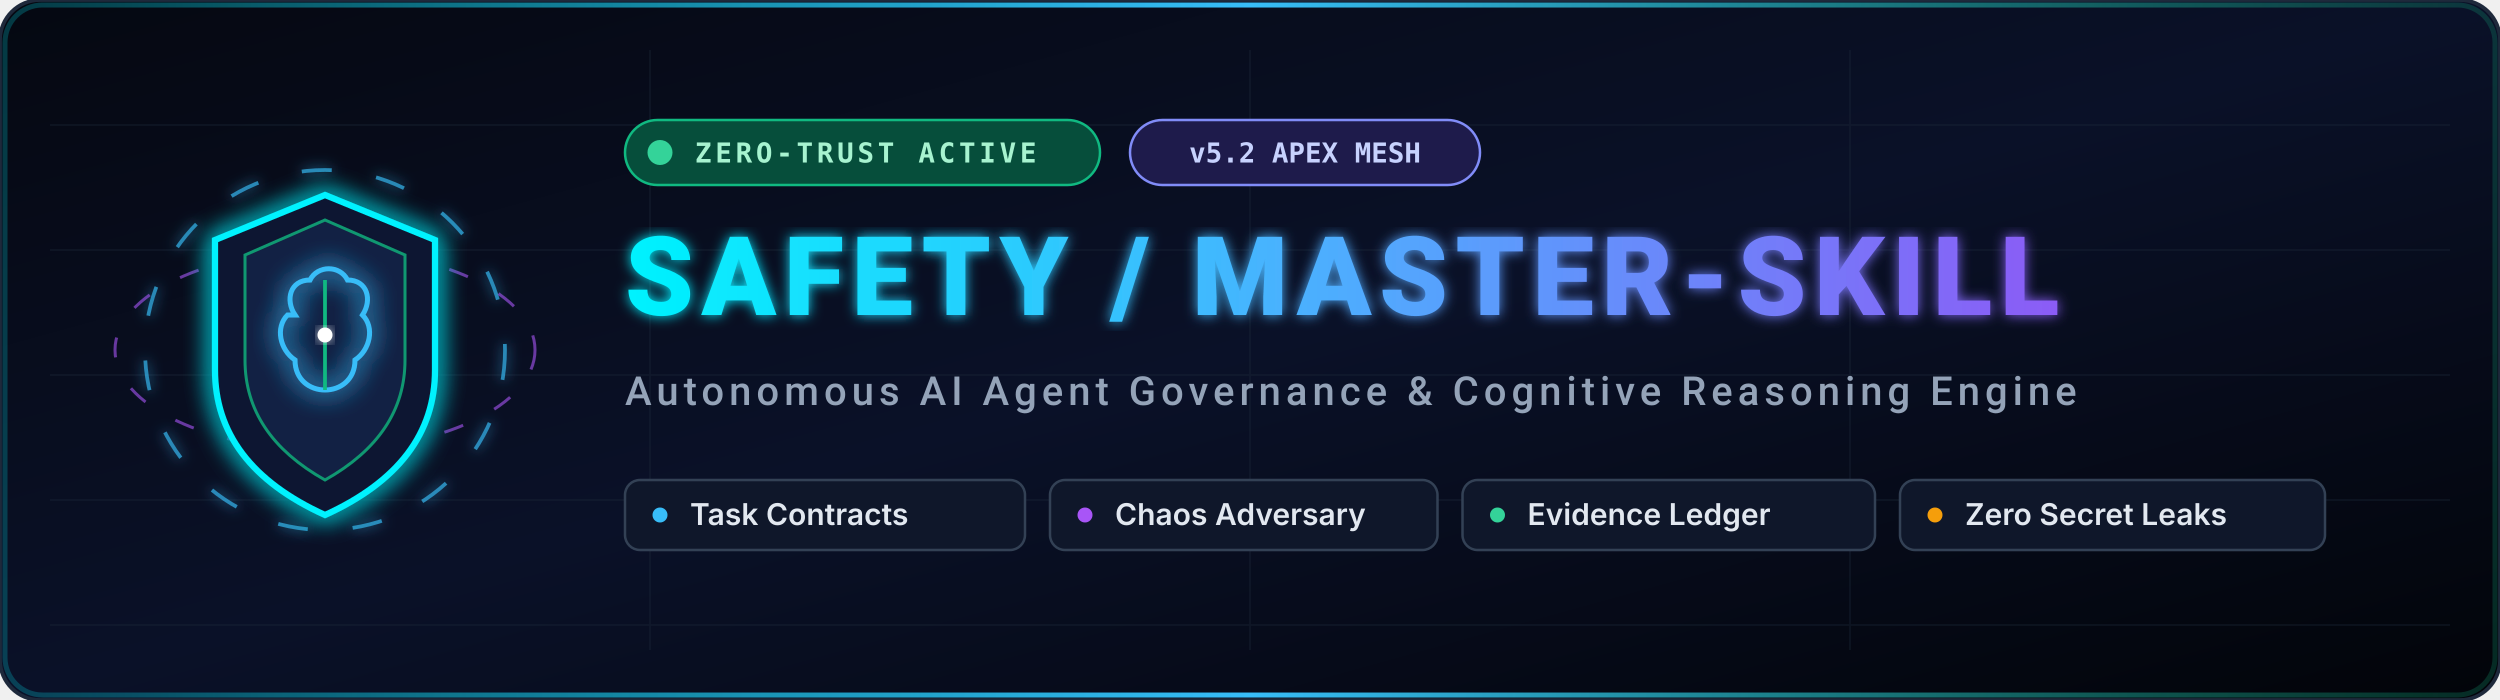
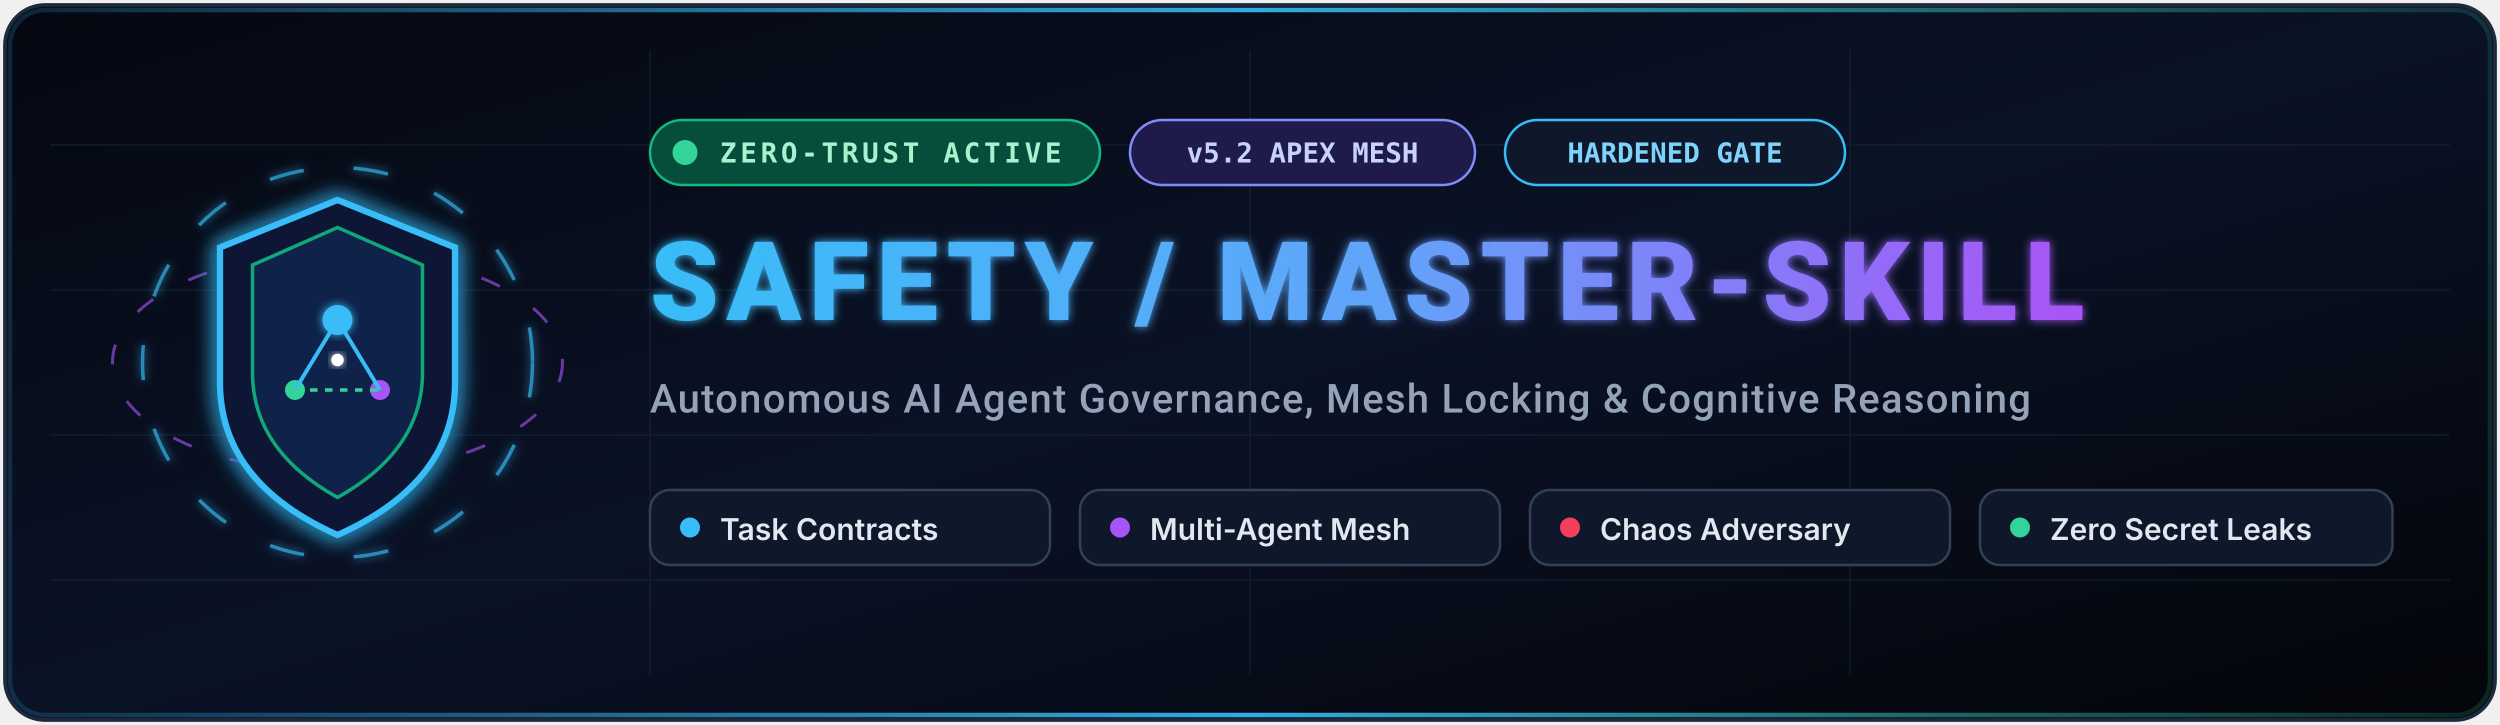
- <svg xmlns="http://www.w3.org/2000/svg" viewBox="0 0 1000 280" width="100%" height="auto">
+ <svg xmlns="http://www.w3.org/2000/svg" viewBox="0 0 1000 290" width="100%" height="auto">
  <defs>
-     <linearGradient id="headerBg" x1="0%" y1="0%" x2="100%" y2="100%">
+     <linearGradient id="headerBgDark" x1="0%" y1="0%" x2="100%" y2="100%">
      <stop offset="0%" stop-color="#050811" />
-       <stop offset="50%" stop-color="#0a1128" />
-       <stop offset="100%" stop-color="#020409" />
+       <stop offset="50%" stop-color="#0a1226" />
+       <stop offset="100%" stop-color="#030509" />
+     </linearGradient>
+     <linearGradient id="headerBgLight" x1="0%" y1="0%" x2="100%" y2="100%">
+       <stop offset="0%" stop-color="#ffffff" />
+       <stop offset="50%" stop-color="#f8fafc" />
+       <stop offset="100%" stop-color="#f1f5f9" />
    </linearGradient>
    <linearGradient id="textAnimGrad" x1="0%" y1="0%" x2="200%" y2="0%">
-       <stop offset="0%" stop-color="#00f2fe" />
-       <stop offset="25%" stop-color="#4facfe" />
-       <stop offset="50%" stop-color="#8b5cf6" />
-       <stop offset="75%" stop-color="#10b981" />
-       <stop offset="100%" stop-color="#00f2fe" />
-       <animate attributeName="x1" from="0%" to="-100%" dur="6s" repeatCount="indefinite" />
-       <animate attributeName="x2" from="200%" to="100%" dur="6s" repeatCount="indefinite" />
+       <stop offset="0%" stop-color="#38bdf8" />
+       <stop offset="25%" stop-color="#60a5fa" />
+       <stop offset="50%" stop-color="#a855f7" />
+       <stop offset="75%" stop-color="#34d399" />
+       <stop offset="100%" stop-color="#38bdf8" />
+       <animate attributeName="x1" from="0%" to="-100%" dur="8s" repeatCount="indefinite" />
+       <animate attributeName="x2" from="200%" to="100%" dur="8s" repeatCount="indefinite" />
    </linearGradient>
    <linearGradient id="borderLaser" x1="0%" y1="0%" x2="100%" y2="0%">
-       <stop offset="0%" stop-color="#00f2fe" stop-opacity="0.2" />
-       <stop offset="50%" stop-color="#38bdf8" stop-opacity="1" />
-       <stop offset="100%" stop-color="#10b981" stop-opacity="0.2" />
-       <animate attributeName="x1" from="-100%" to="100%" dur="4s" repeatCount="indefinite" />
-       <animate attributeName="x2" from="0%" to="200%" dur="4s" repeatCount="indefinite" />
+       <stop offset="0%" stop-color="#38bdf8" stop-opacity="0.15" />
+       <stop offset="50%" stop-color="#38bdf8" stop-opacity="0.9" />
+       <stop offset="100%" stop-color="#34d399" stop-opacity="0.15" />
+       <animate attributeName="x1" from="-100%" to="100%" dur="6s" repeatCount="indefinite" />
+       <animate attributeName="x2" from="0%" to="200%" dur="6s" repeatCount="indefinite" />
    </linearGradient>
    <filter id="neonGlow" x="-30%" y="-30%" width="160%" height="160%">
-       <feGaussianBlur stdDeviation="5" result="blur" />
+       <feGaussianBlur stdDeviation="4" result="blur" />
      <feMerge>
        <feMergeNode in="blur" />
        <feMergeNode in="blur" />
        <feMergeNode in="SourceGraphic" />
      </feMerge>
    </filter>
-     <filter id="softGlow">
-       <feGaussianBlur stdDeviation="2.5" result="blur" />
+     <filter id="softGlow" x="-20%" y="-20%" width="140%" height="140%">
+       <feGaussianBlur stdDeviation="2" result="blur" />
      <feMerge>
        <feMergeNode in="blur" />
        <feMergeNode in="SourceGraphic" />
      </feMerge>
    </filter>
  </defs>
  <style>
+     /* Mature Harmonic Animations */
    @keyframes pulseRing {
-       0% { transform: scale(0.95); opacity: 0.4; }
-       50% { transform: scale(1.05); opacity: 0.9; }
-       100% { transform: scale(0.95); opacity: 0.4; }
+       0%, 100% { transform: scale(0.97); opacity: 0.7; }
+       50% { transform: scale(1.03); opacity: 1; filter: drop-shadow(0 0 10px rgba(56, 189, 248, 0.6)); }
    }
    @keyframes spinOrbit {
      0% { transform: rotate(0deg); }
      100% { transform: rotate(360deg); }
    }
    @keyframes counterSpin {
      0% { transform: rotate(360deg); }
      100% { transform: rotate(0deg); }
    }
    @keyframes beaconBlink {
-       0%, 100% { opacity: 0.3; }
-       50% { opacity: 1; filter: drop-shadow(0 0 8px #10b981); }
+       0%, 100% { opacity: 0.4; }
+       50% { opacity: 1; filter: drop-shadow(0 0 6px #10b981); }
    }
    @keyframes scanLineSweep {
-       0% { transform: translateY(-50px); opacity: 0; }
-       50% { opacity: 0.8; }
-       100% { transform: translateY(280px); opacity: 0; }
+       0% { transform: translateY(-30px); opacity: 0; }
+       20% { opacity: 0.6; }
+       80% { opacity: 0.6; }
+       100% { transform: translateY(290px); opacity: 0; }
    }
-     .orbit-1 { transform-origin: 120px 140px; animation: spinOrbit 12s linear infinite; }
-     .orbit-2 { transform-origin: 120px 140px; animation: counterSpin 8s linear infinite; }
-     .shield-pulse { transform-origin: 120px 140px; animation: pulseRing 3.5s ease-in-out infinite; }
-     .status-beacon { animation: beaconBlink 1.8s ease-in-out infinite; }
-     .scan-laser { animation: scanLineSweep 5s ease-in-out infinite; }
-     .title-sub { font-family: -apple-system, BlinkMacSystemFont, 'Segoe UI', Roboto, sans-serif; font-weight: 500; fill: #94a3b8; letter-spacing: 2px; }
+ 
+     .orbit-1 { transform-origin: 125px 145px; animation: spinOrbit 18s linear infinite; }
+     .orbit-2 { transform-origin: 125px 145px; animation: counterSpin 14s linear infinite; }
+     .shield-pulse { transform-origin: 125px 145px; animation: pulseRing 4.5s ease-in-out infinite; }
+     .status-beacon { animation: beaconBlink 2.2s ease-in-out infinite; }
+     .scan-laser { animation: scanLineSweep 6s ease-in-out infinite; }
+ 
+     /* Default (Dark Mode) Styles */
+     .theme-base { fill: url(#headerBgDark); stroke: #1e293b; }
+     .theme-grid-line { stroke: #1e293b; opacity: 0.4; }
+     .theme-sub { fill: #94a3b8; }
+     .theme-chip-bg { fill: #0f172a; stroke: #334155; }
+     .theme-chip-text { fill: #e2e8f0; }
+     .theme-shield-outer { fill: #0c1836; stroke: #38bdf8; }
+     .theme-shield-inner { fill: #0f244c; stroke: #10b981; }
+ 
+     /* System Theme Adaptation: Light Mode */
+     @media (prefers-color-scheme: light) {
+       .theme-base { fill: url(#headerBgLight); stroke: #cbd5e1; }
+       .theme-grid-line { stroke: #e2e8f0; opacity: 0.9; }
+       .theme-sub { fill: #475569; }
+       .theme-chip-bg { fill: #ffffff; stroke: #cbd5e1; }
+       .theme-chip-text { fill: #1e293b; }
+       .theme-shield-outer { fill: #e0f2fe; stroke: #0284c7; }
+       .theme-shield-inner { fill: #f0fdf4; stroke: #059669; }
+     }
  </style>
-   <rect x="0" y="0" width="1000" height="280" rx="16" fill="url(#headerBg)" stroke="#1e293b" stroke-width="1.5" />
-   <rect x="2" y="2" width="996" height="276" rx="15" fill="none" stroke="url(#borderLaser)" stroke-width="2" />
-   <g stroke="#1e293b" stroke-width="0.7" opacity="0.35">
-     <line x1="20" y1="50" x2="980" y2="50" />
-     <line x1="20" y1="100" x2="980" y2="100" />
-     <line x1="20" y1="150" x2="980" y2="150" />
-     <line x1="20" y1="200" x2="980" y2="200" />
-     <line x1="20" y1="250" x2="980" y2="250" />
-     <line x1="260" y1="20" x2="260" y2="260" />
-     <line x1="500" y1="20" x2="500" y2="260" />
-     <line x1="740" y1="20" x2="740" y2="260" />
+   <rect x="2" y="2" width="996" height="286" rx="16" class="theme-base" stroke-width="1.5" />
+   <rect x="4" y="4" width="992" height="282" rx="14" fill="none" stroke="url(#borderLaser)" stroke-width="1.8" />
+   <g stroke-width="0.75" class="theme-grid-line">
+     <line x1="20" y1="58" x2="980" y2="58" />
+     <line x1="20" y1="116" x2="980" y2="116" />
+     <line x1="20" y1="174" x2="980" y2="174" />
+     <line x1="20" y1="232" x2="980" y2="232" />
+     <line x1="260" y1="20" x2="260" y2="270" />
+     <line x1="500" y1="20" x2="500" y2="270" />
+     <line x1="740" y1="20" x2="740" y2="270" />
  </g>
-   <line x1="30" y1="0" x2="970" y2="0" stroke="#00f2fe" stroke-width="1.5" opacity="0.4" class="scan-laser" filter="url(#softGlow)" />
+   <line x1="30" y1="0" x2="970" y2="0" stroke="#38bdf8" stroke-width="1.5" opacity="0.35" class="scan-laser" filter="url(#softGlow)" />
  <g transform="translate(10, 0)">
-     <ellipse cx="120" cy="140" rx="72" ry="72" fill="none" stroke="#38bdf8" stroke-width="1.5" stroke-dasharray="12 18" class="orbit-1" opacity="0.7" filter="url(#softGlow)" />
-     <ellipse cx="120" cy="140" rx="84" ry="40" fill="none" stroke="#a855f7" stroke-width="1.2" stroke-dasharray="8 14" class="orbit-2" opacity="0.6" />
+     <ellipse cx="125" cy="145" rx="78" ry="78" fill="none" stroke="#38bdf8" stroke-width="1.4" stroke-dasharray="14 20" class="orbit-1" opacity="0.7" filter="url(#softGlow)" />
+     <ellipse cx="125" cy="145" rx="90" ry="44" fill="none" stroke="#a855f7" stroke-width="1.2" stroke-dasharray="8 16" class="orbit-2" opacity="0.6" />
    <g class="shield-pulse">
-       <path d="M 120 78 L 164 96 L 164 148 Q 164 186 120 206 Q 76 186 76 148 L 76 96 Z" fill="#0c1731" stroke="#00f2fe" stroke-width="2.5" filter="url(#neonGlow)" />
-       <path d="M 120 88 L 152 102 L 152 144 Q 152 174 120 192 Q 88 174 88 144 L 88 102 Z" fill="#132448" stroke="#10b981" stroke-width="1.2" opacity="0.8" />
-       <path d="M 108 126 C 104 120, 106 112, 114 112 C 117 106, 126 106, 129 112 C 137 112, 139 120, 135 126 C 140 131, 138 140, 132 144 C 132 152, 126 156, 120 156 C 114 156, 108 152, 108 144 C 102 140, 100 131, 105 126 Z" fill="none" stroke="#38bdf8" stroke-width="2" filter="url(#neonGlow)" />
-       <line x1="120" y1="112" x2="120" y2="156" stroke="#10b981" stroke-width="1.5" />
-       <circle cx="120" cy="134" r="3" fill="#ffffff" filter="url(#softGlow)" />
+       <path d="M 125 80 L 172 99 L 172 153 Q 172 193 125 214 Q 78 193 78 153 L 78 99 Z" class="theme-shield-outer" stroke-width="2.5" filter="url(#neonGlow)" />
+       <path d="M 125 91 L 159 106 L 159 149 Q 159 180 125 199 Q 91 180 91 149 L 91 106 Z" class="theme-shield-inner" stroke-width="1.4" opacity="0.9" />
+       <circle cx="125" cy="128" r="6" fill="#38bdf8" filter="url(#softGlow)" />
+       <circle cx="108" cy="156" r="4" fill="#34d399" />
+       <circle cx="142" cy="156" r="4" fill="#a855f7" />
+       <line x1="125" y1="128" x2="108" y2="156" stroke="#38bdf8" stroke-width="1.6" />
+       <line x1="125" y1="128" x2="142" y2="156" stroke="#38bdf8" stroke-width="1.6" />
+       <line x1="108" y1="156" x2="142" y2="156" stroke="#34d399" stroke-width="1.4" stroke-dasharray="3 3" />
+       <circle cx="125" cy="144" r="2.5" fill="#ffffff" filter="url(#softGlow)" />
    </g>
  </g>
-   <g transform="translate(250, 0)">
+   <g transform="translate(260, 0)">
    <g transform="translate(0, 48)">
-       <rect x="0" y="0" width="190" height="26" rx="13" fill="#064e3b" stroke="#10b981" stroke-width="1" />
+       <rect x="0" y="0" width="180" height="26" rx="13" fill="#064e3b" stroke="#10b981" stroke-width="1" />
      <circle cx="14" cy="13" r="5" fill="#34d399" class="status-beacon" />
-       <text x="28" y="17" font-family="'JetBrains Mono', monospace" font-size="11" font-weight="700" fill="#a7f3d0" letter-spacing="1.5">ZERO-TRUST ACTIVE</text>
+       <text x="28" y="17" font-family="'JetBrains Mono', 'SF Mono', monospace" font-size="11" font-weight="700" fill="#a7f3d0" letter-spacing="1.5">ZERO-TRUST ACTIVE</text>
+       <rect x="192" y="0" width="138" height="26" rx="13" fill="#1e1b4b" stroke="#818cf8" stroke-width="1" />
+       <text x="261" y="17" text-anchor="middle" font-family="'JetBrains Mono', 'SF Mono', monospace" font-size="11" font-weight="700" fill="#c7d2fe">v5.2 APEX MESH</text>
+       <rect x="342" y="0" width="136" height="26" rx="13" fill="#0f172a" stroke="#38bdf8" stroke-width="1" />
+       <text x="410" y="17" text-anchor="middle" font-family="'JetBrains Mono', 'SF Mono', monospace" font-size="11" font-weight="700" fill="#7dd3fc">HARDENED GATE</text>
    </g>
-     <g transform="translate(202, 48)">
-       <rect x="0" y="0" width="140" height="26" rx="13" fill="#1e1b4b" stroke="#818cf8" stroke-width="1" />
-       <text x="70" y="17" text-anchor="middle" font-family="'JetBrains Mono', monospace" font-size="11" font-weight="700" fill="#c7d2fe">v5.2 APEX MESH</text>
-     </g>
-     <text x="0" y="126" font-family="-apple-system, BlinkMacSystemFont, 'Segoe UI', Roboto, sans-serif" font-size="44" font-weight="900" fill="url(#textAnimGrad)" letter-spacing="3" filter="url(#softGlow)">
+     <text x="0" y="128" font-family="-apple-system, BlinkMacSystemFont, 'SF Pro Display', 'Segoe UI', Roboto, sans-serif" font-size="44" font-weight="900" fill="url(#textAnimGrad)" letter-spacing="3" filter="url(#softGlow)">
      SAFETY / MASTER-SKILL
    </text>
-     <text x="0" y="162" class="title-sub" font-size="16">
-       Autonomous AI Agent Governance &amp; Cognitive Reasoning Engine
+     <text x="0" y="165" class="theme-sub" font-family="-apple-system, BlinkMacSystemFont, 'SF Pro Text', 'Segoe UI', Roboto, sans-serif" font-size="16" font-weight="500" letter-spacing="0.5">
+       Autonomous AI Agent Governance, Mesh Locking &amp; Cognitive Reasoning
    </text>
-     <g transform="translate(0, 192)">
-       <rect x="0" y="0" width="160" height="28" rx="6" fill="#0f172a" stroke="#334155" stroke-width="1" />
-       <circle cx="14" cy="14" r="3" fill="#38bdf8" />
-       <text x="26" y="18" font-family="-apple-system, sans-serif" font-size="12" font-weight="600" fill="#e2e8f0">Task Contracts</text>
-       <rect x="170" y="0" width="155" height="28" rx="6" fill="#0f172a" stroke="#334155" stroke-width="1" />
-       <circle cx="184" cy="14" r="3" fill="#a855f7" />
-       <text x="196" y="18" font-family="-apple-system, sans-serif" font-size="12" font-weight="600" fill="#e2e8f0">Chaos Adversary</text>
-       <rect x="335" y="0" width="165" height="28" rx="6" fill="#0f172a" stroke="#334155" stroke-width="1" />
-       <circle cx="349" cy="14" r="3" fill="#34d399" />
-       <text x="361" y="18" font-family="-apple-system, sans-serif" font-size="12" font-weight="600" fill="#e2e8f0">Evidence Ledger</text>
-       <rect x="510" y="0" width="170" height="28" rx="6" fill="#0f172a" stroke="#334155" stroke-width="1" />
-       <circle cx="524" cy="14" r="3" fill="#f59e0b" />
-       <text x="536" y="18" font-family="-apple-system, sans-serif" font-size="12" font-weight="600" fill="#e2e8f0">Zero Secret Leaks</text>
+     <g transform="translate(0, 196)">
+       <rect x="0" y="0" width="160" height="30" rx="8" class="theme-chip-bg" stroke-width="1" />
+       <circle cx="16" cy="15" r="4" fill="#38bdf8" />
+       <text x="28" y="20" class="theme-chip-text" font-family="-apple-system, sans-serif" font-size="12" font-weight="600">Task Contracts</text>
+       <rect x="172" y="0" width="168" height="30" rx="8" class="theme-chip-bg" stroke-width="1" />
+       <circle cx="188" cy="15" r="4" fill="#a855f7" />
+       <text x="200" y="20" class="theme-chip-text" font-family="-apple-system, sans-serif" font-size="12" font-weight="600">Multi-Agent Mesh</text>
+       <rect x="352" y="0" width="168" height="30" rx="8" class="theme-chip-bg" stroke-width="1" />
+       <circle cx="368" cy="15" r="4" fill="#f43f5e" />
+       <text x="380" y="20" class="theme-chip-text" font-family="-apple-system, sans-serif" font-size="12" font-weight="600">Chaos Adversary</text>
+       <rect x="532" y="0" width="165" height="30" rx="8" class="theme-chip-bg" stroke-width="1" />
+       <circle cx="548" cy="15" r="4" fill="#34d399" />
+       <text x="560" y="20" class="theme-chip-text" font-family="-apple-system, sans-serif" font-size="12" font-weight="600">Zero Secret Leaks</text>
    </g>
  </g>
</svg>
